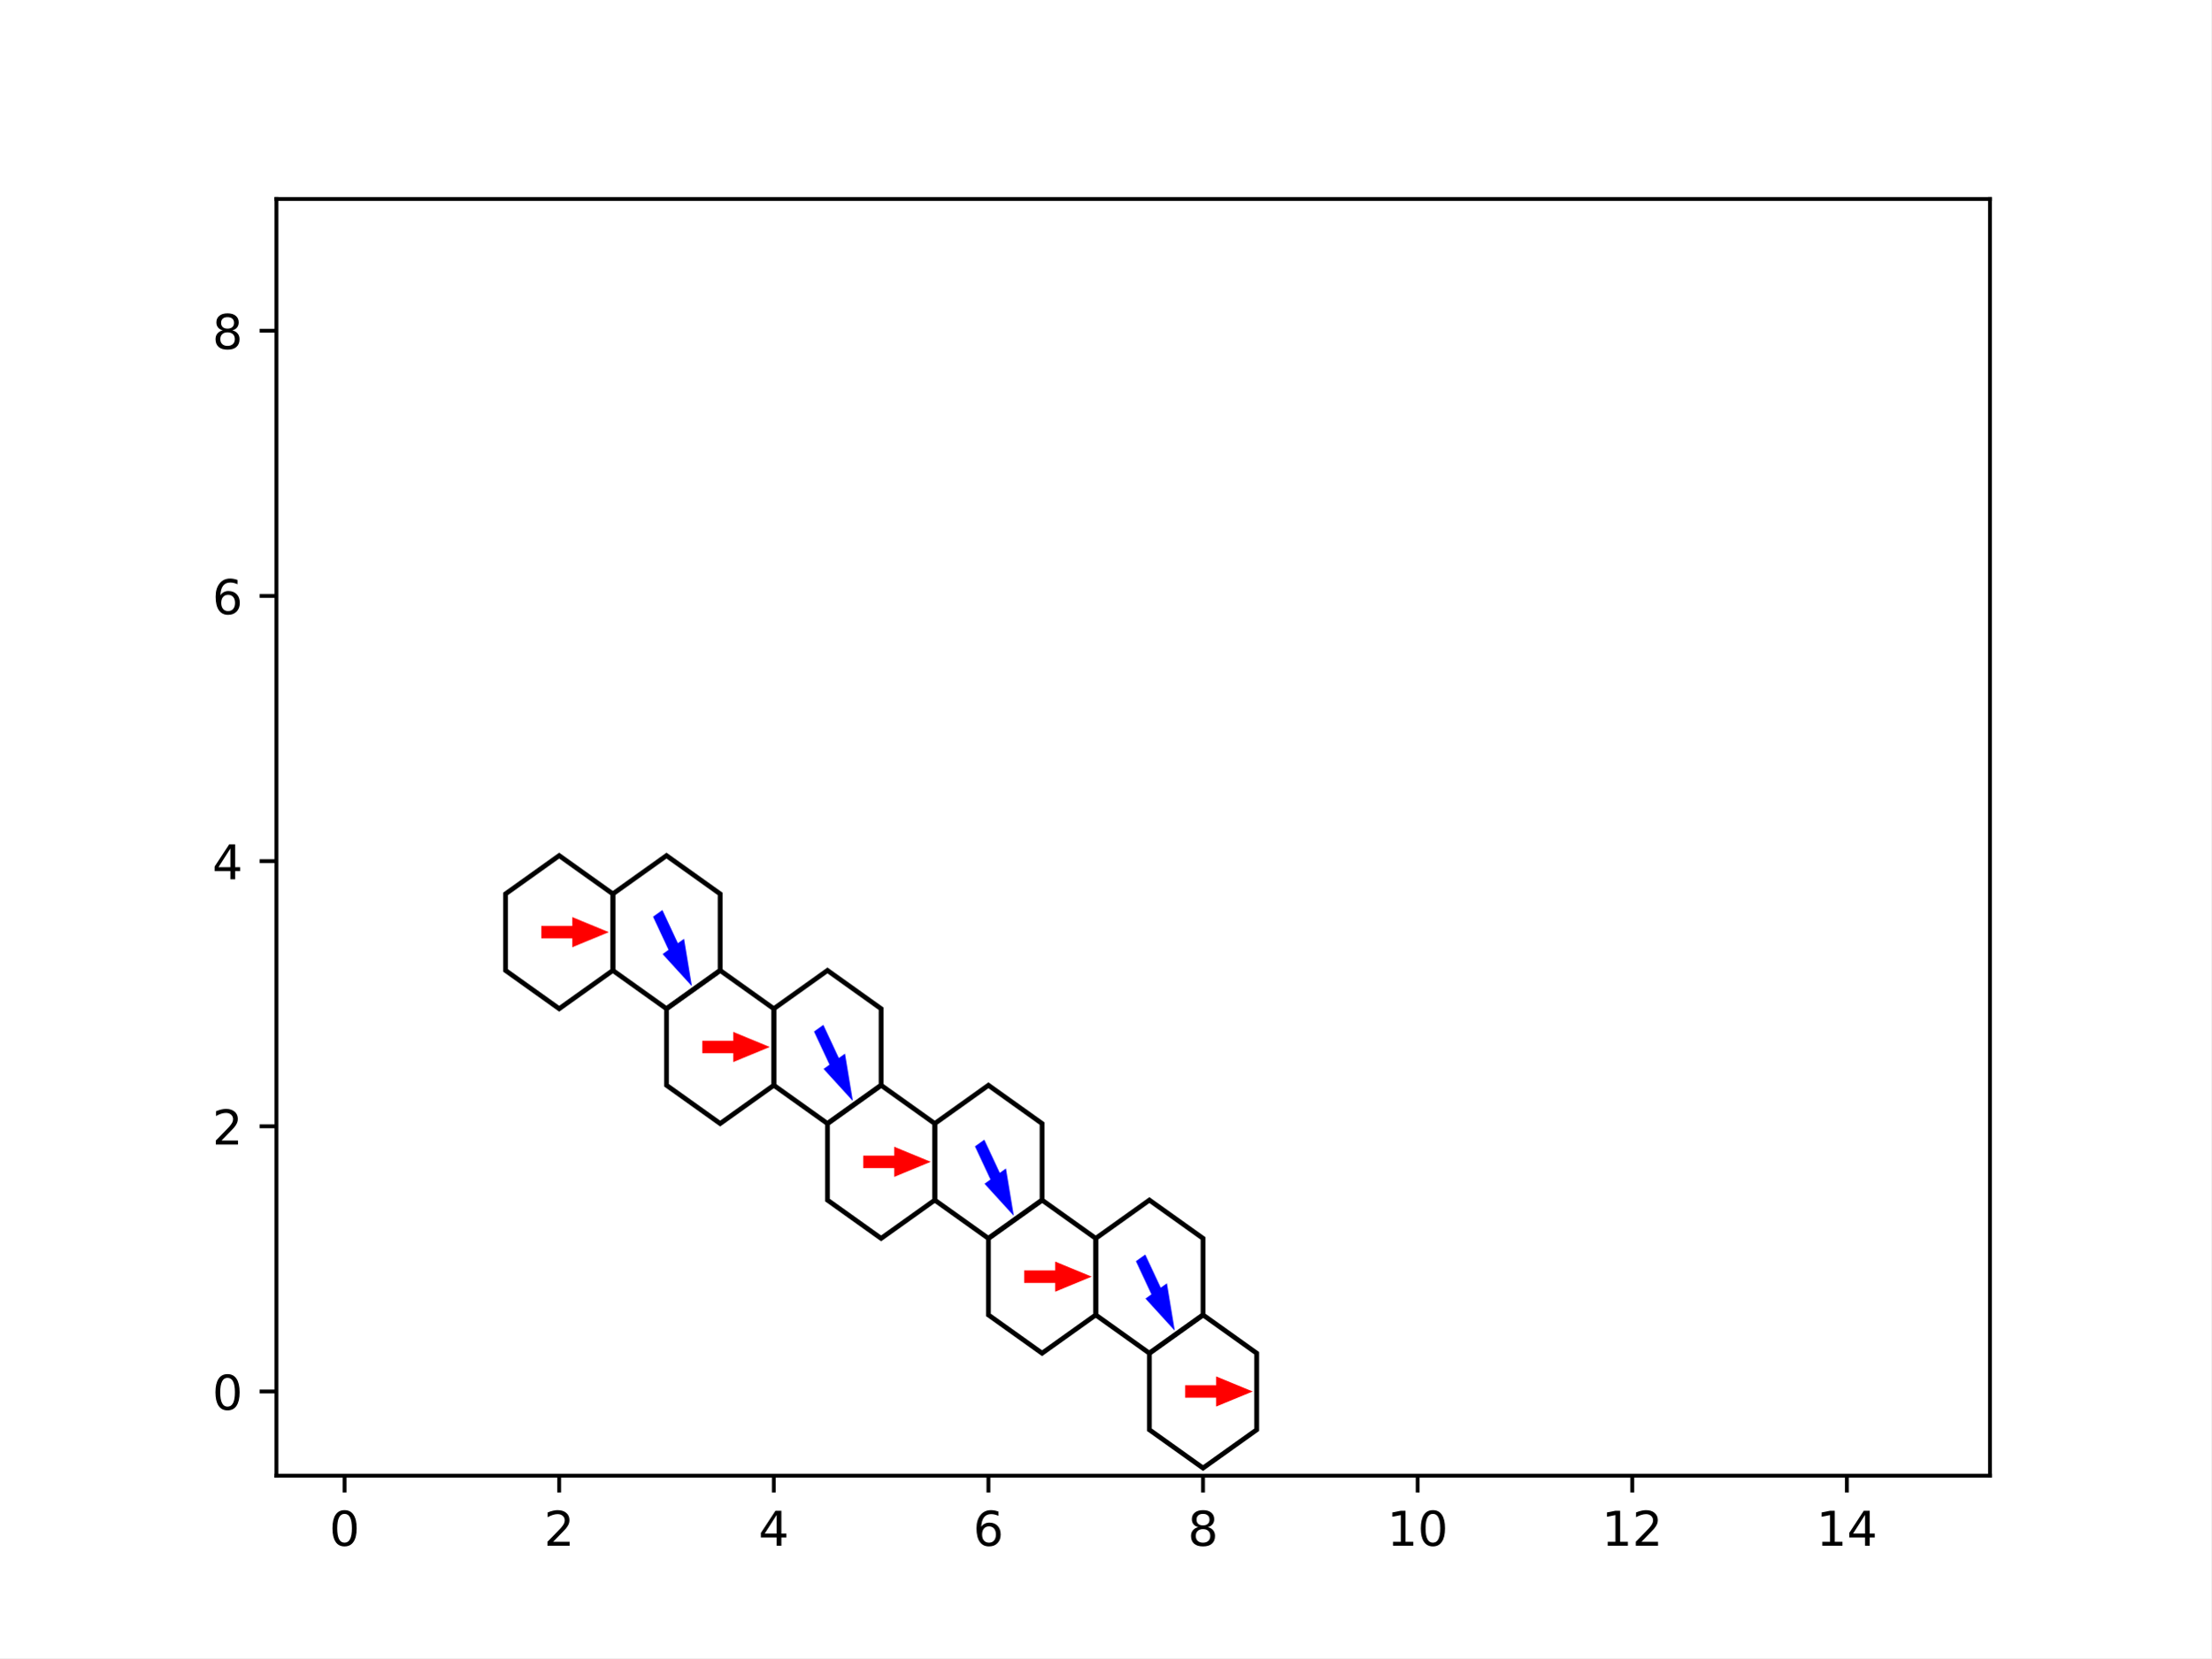
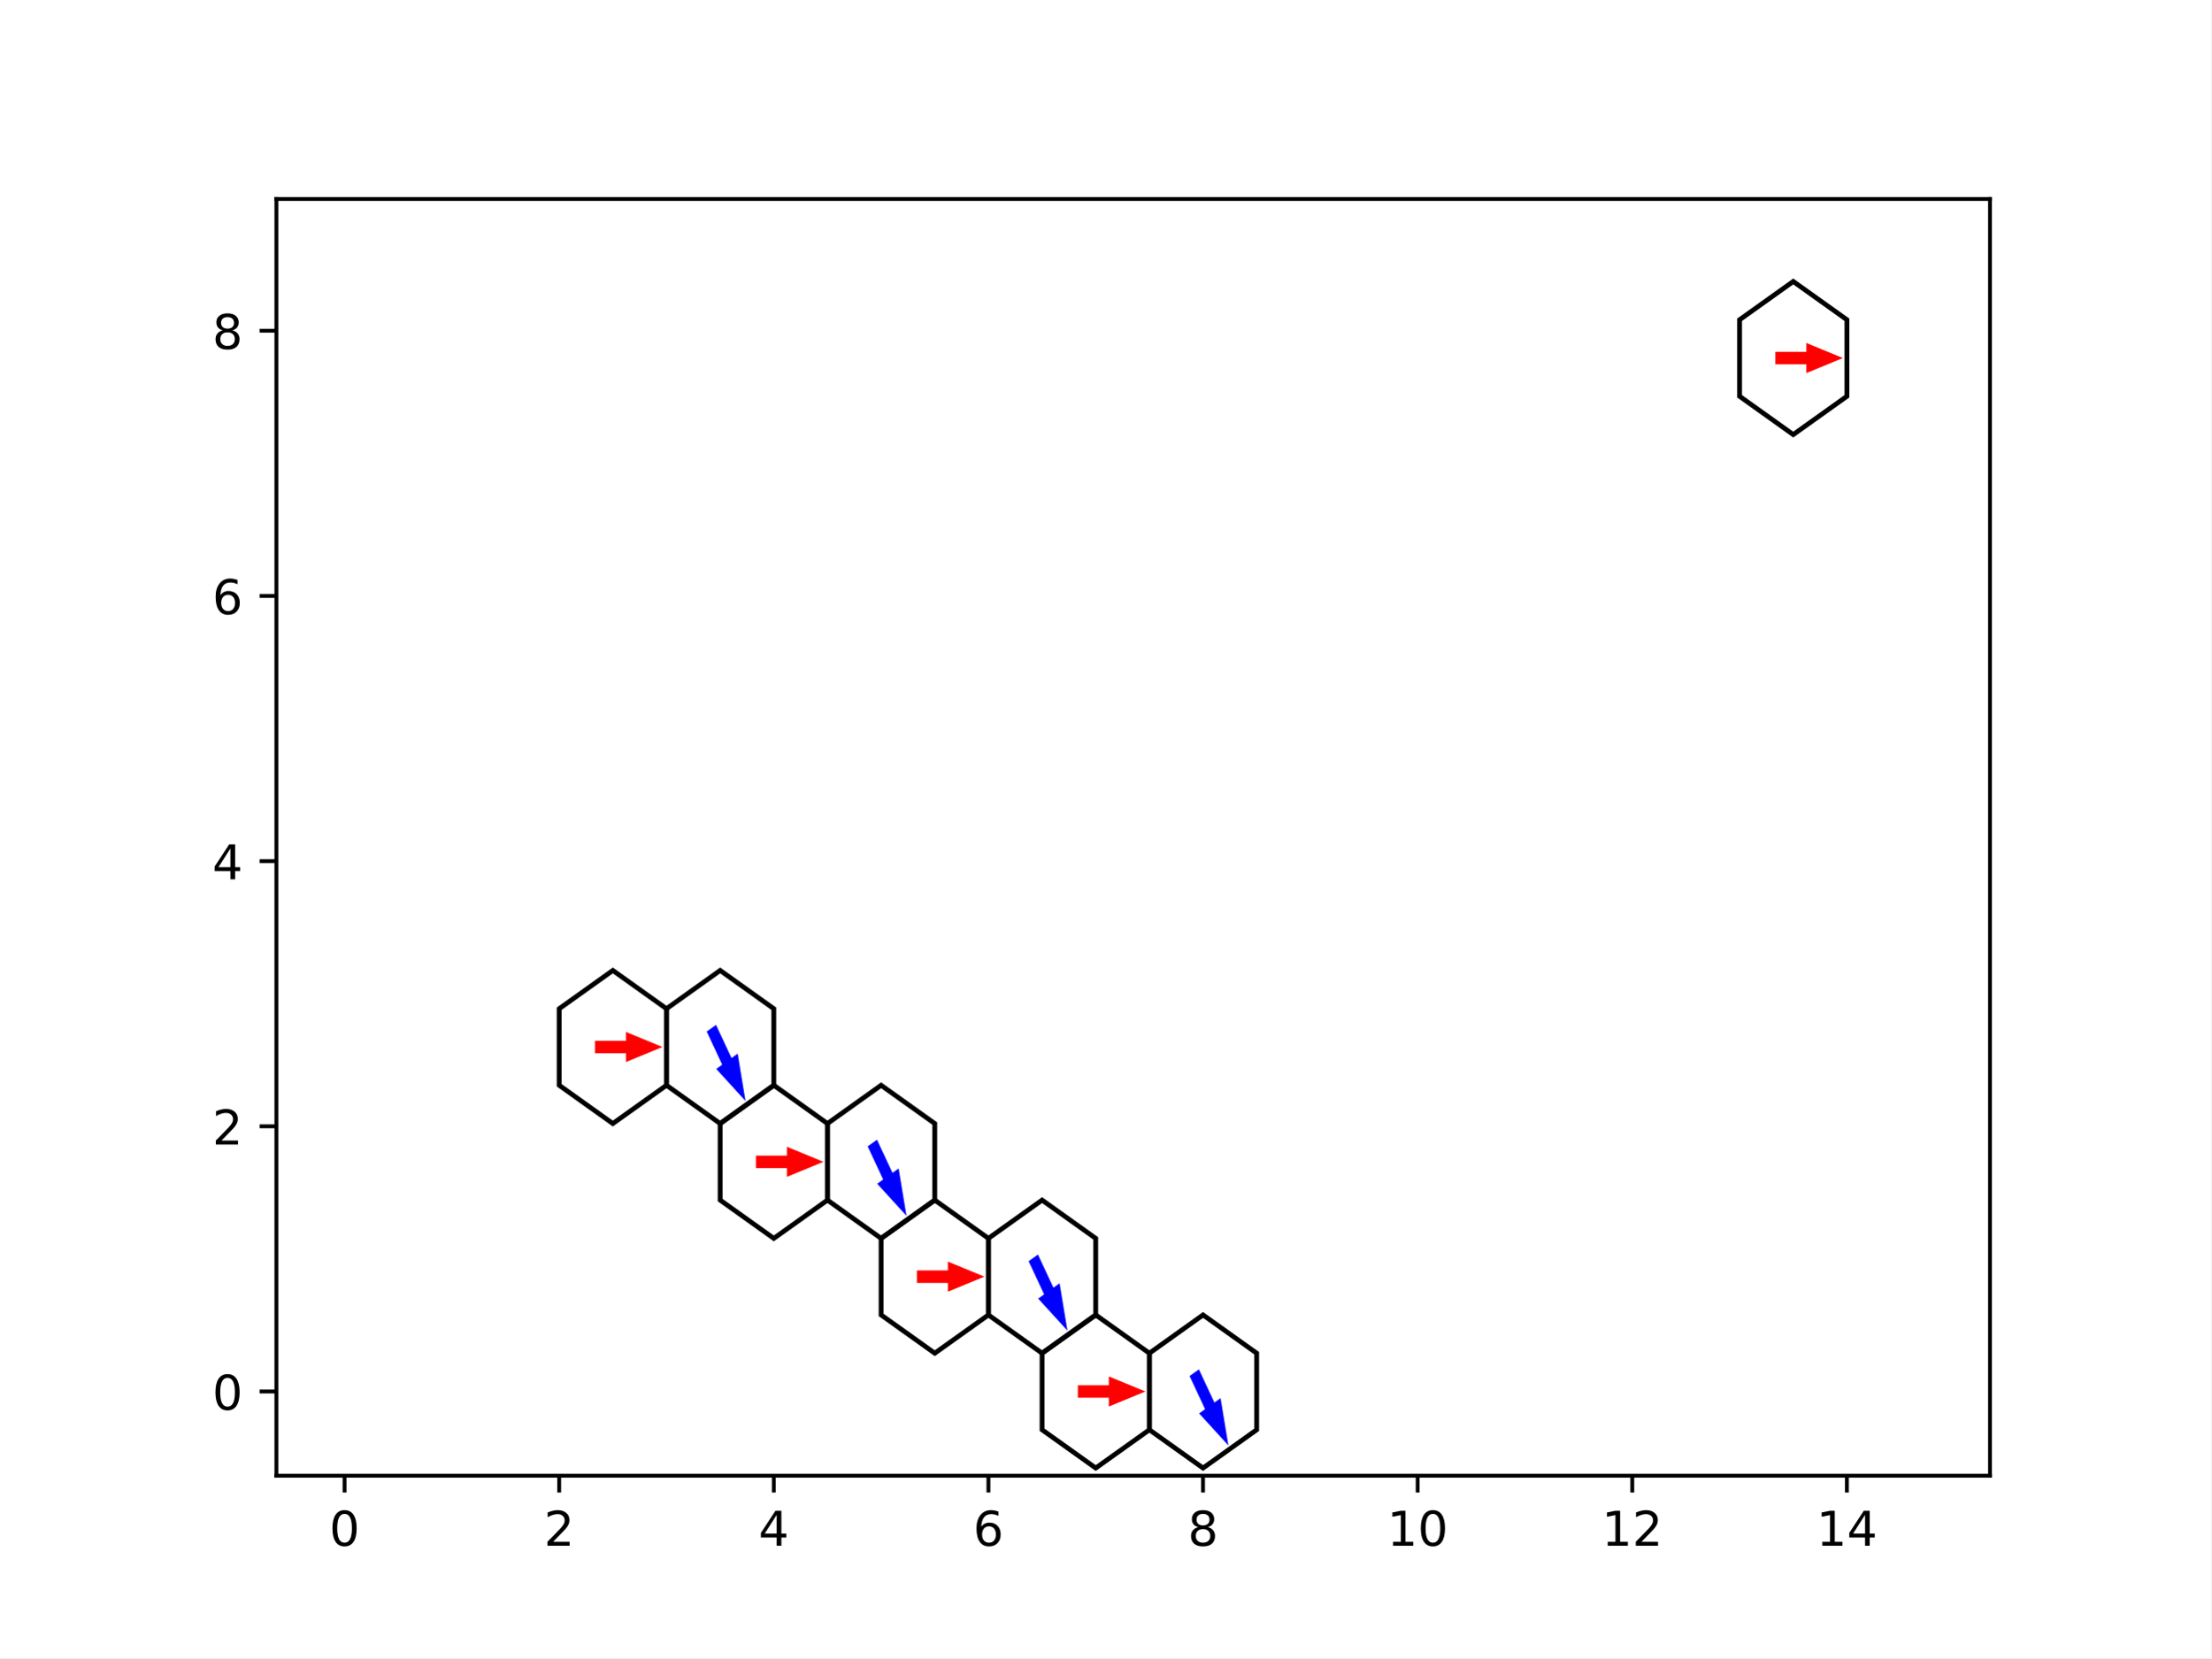
<svg xmlns="http://www.w3.org/2000/svg" xmlns:xlink="http://www.w3.org/1999/xlink" width="460.8pt" height="345.6pt" viewBox="0 0 460.8 345.6" version="1.1">
  <defs>
    <style type="text/css">*{stroke-linejoin: round; stroke-linecap: butt}</style>
  </defs>
  <g id="figure_1">
    <g id="patch_1">
      <path d="M 0 345.6  L 460.8 345.6  L 460.8 0  L 0 0  z " style="fill: #ffffff" />
    </g>
    <g id="axes_1">
      <g id="patch_2">
        <path d="M 57.6 307.584  L 414.72 307.584  L 414.72 41.472  L 57.6 41.472  z " style="fill: #ffffff" />
      </g>
      <g id="patch_3">
-         <path d="M 250.716 274.075  L 239.534 282.054  L 239.534 298.01  L 250.716 305.988  L 261.898 298.01  L 261.898 282.054  L 250.716 274.075  z " clip-path="url(#p3f58724689)" style="fill: none; stroke: #000000; stroke-linejoin: miter" />
+         <path d="M 228.352 274.075  L 217.17 282.054  L 217.17 298.01  L 228.352 305.988  L 239.534 298.01  L 239.534 282.054  L 228.352 274.075  z " clip-path="url(#p8f9be7e53a)" style="fill: none; stroke: #000000; stroke-linejoin: miter" />
      </g>
      <g id="patch_4">
-         <path d="M 259.755 290.032  L 253.944 292.425  L 253.944 290.83  L 247.488 290.83  L 247.488 289.234  L 253.944 289.234  L 253.944 287.638  z " clip-path="url(#p3f58724689)" style="fill: #ff0000; stroke: #ff0000; stroke-linejoin: miter" />
+         <path d="M 237.391 290.032  L 231.58 292.425  L 231.58 290.83  L 225.124 290.83  L 225.124 289.234  L 231.58 289.234  L 231.58 287.638  z " clip-path="url(#p8f9be7e53a)" style="fill: #ff0000; stroke: #ff0000; stroke-linejoin: miter" />
      </g>
      <g id="patch_5">
-         <path d="M 217.17 250.141  L 205.988 258.119  L 205.988 274.075  L 217.17 282.054  L 228.352 274.075  L 228.352 258.119  L 217.17 250.141  z " clip-path="url(#p3f58724689)" style="fill: none; stroke: #000000; stroke-linejoin: miter" />
+         <path d="M 250.716 274.075  L 239.534 282.054  L 239.534 298.01  L 250.716 305.988  L 261.898 298.01  L 261.898 282.054  L 250.716 274.075  z " clip-path="url(#p8f9be7e53a)" style="fill: none; stroke: #000000; stroke-linejoin: miter" />
      </g>
      <g id="patch_6">
-         <path d="M 226.208 266.097  L 220.398 268.491  L 220.398 266.895  L 213.942 266.895  L 213.942 265.299  L 220.398 265.299  L 220.398 263.704  z " clip-path="url(#p3f58724689)" style="fill: #ff0000; stroke: #ff0000; stroke-linejoin: miter" />
+         <path d="M 255.235 299.705  L 250.653 294.683  L 251.771 293.885  L 248.543 286.976  L 249.661 286.178  L 252.889 293.088  L 254.008 292.29  z " clip-path="url(#p8f9be7e53a)" style="fill: #0000ff; stroke: #0000ff; stroke-linejoin: miter" />
      </g>
      <g id="patch_7">
-         <path d="M 239.534 250.141  L 228.352 258.119  L 228.352 274.075  L 239.534 282.054  L 250.716 274.075  L 250.716 258.119  L 239.534 250.141  z " clip-path="url(#p3f58724689)" style="fill: none; stroke: #000000; stroke-linejoin: miter" />
+         <path d="M 194.806 250.141  L 183.624 258.119  L 183.624 274.075  L 194.806 282.054  L 205.988 274.075  L 205.988 258.119  L 194.806 250.141  z " clip-path="url(#p8f9be7e53a)" style="fill: none; stroke: #000000; stroke-linejoin: miter" />
      </g>
      <g id="patch_8">
-         <path d="M 244.053 275.77  L 239.471 270.749  L 240.589 269.951  L 237.361 263.041  L 238.479 262.244  L 241.707 269.153  L 242.826 268.355  z " clip-path="url(#p3f58724689)" style="fill: #0000ff; stroke: #0000ff; stroke-linejoin: miter" />
+         <path d="M 203.844 266.097  L 198.034 268.491  L 198.034 266.895  L 191.578 266.895  L 191.578 265.299  L 198.034 265.299  L 198.034 263.704  z " clip-path="url(#p8f9be7e53a)" style="fill: #ff0000; stroke: #ff0000; stroke-linejoin: miter" />
      </g>
      <g id="patch_9">
-         <path d="M 183.624 226.206  L 172.442 234.184  L 172.442 250.141  L 183.624 258.119  L 194.806 250.141  L 194.806 234.184  L 183.624 226.206  z " clip-path="url(#p3f58724689)" style="fill: none; stroke: #000000; stroke-linejoin: miter" />
+         <path d="M 217.17 250.141  L 205.988 258.119  L 205.988 274.075  L 217.17 282.054  L 228.352 274.075  L 228.352 258.119  L 217.17 250.141  z " clip-path="url(#p8f9be7e53a)" style="fill: none; stroke: #000000; stroke-linejoin: miter" />
      </g>
      <g id="patch_10">
-         <path d="M 192.662 242.162  L 186.852 244.556  L 186.852 242.96  L 180.396 242.96  L 180.396 241.365  L 186.852 241.365  L 186.852 239.769  z " clip-path="url(#p3f58724689)" style="fill: #ff0000; stroke: #ff0000; stroke-linejoin: miter" />
+         <path d="M 221.689 275.77  L 217.107 270.749  L 218.225 269.951  L 214.997 263.041  L 216.115 262.244  L 219.343 269.153  L 220.461 268.355  z " clip-path="url(#p8f9be7e53a)" style="fill: #0000ff; stroke: #0000ff; stroke-linejoin: miter" />
      </g>
      <g id="patch_11">
-         <path d="M 205.988 226.206  L 194.806 234.184  L 194.806 250.141  L 205.988 258.119  L 217.17 250.141  L 217.17 234.184  L 205.988 226.206  z " clip-path="url(#p3f58724689)" style="fill: none; stroke: #000000; stroke-linejoin: miter" />
+         <path d="M 161.26 226.206  L 150.078 234.184  L 150.078 250.141  L 161.26 258.119  L 172.442 250.141  L 172.442 234.184  L 161.26 226.206  z " clip-path="url(#p8f9be7e53a)" style="fill: none; stroke: #000000; stroke-linejoin: miter" />
      </g>
      <g id="patch_12">
-         <path d="M 210.507 251.835  L 205.925 246.814  L 207.043 246.016  L 203.815 239.107  L 204.933 238.309  L 208.161 245.218  L 209.279 244.42  z " clip-path="url(#p3f58724689)" style="fill: #0000ff; stroke: #0000ff; stroke-linejoin: miter" />
+         <path d="M 170.298 242.162  L 164.488 244.556  L 164.488 242.96  L 158.032 242.96  L 158.032 241.365  L 164.488 241.365  L 164.488 239.769  z " clip-path="url(#p8f9be7e53a)" style="fill: #ff0000; stroke: #ff0000; stroke-linejoin: miter" />
      </g>
      <g id="patch_13">
-         <path d="M 150.078 202.271  L 138.896 210.249  L 138.896 226.206  L 150.078 234.184  L 161.26 226.206  L 161.26 210.249  L 150.078 202.271  z " clip-path="url(#p3f58724689)" style="fill: none; stroke: #000000; stroke-linejoin: miter" />
+         <path d="M 183.624 226.206  L 172.442 234.184  L 172.442 250.141  L 183.624 258.119  L 194.806 250.141  L 194.806 234.184  L 183.624 226.206  z " clip-path="url(#p8f9be7e53a)" style="fill: none; stroke: #000000; stroke-linejoin: miter" />
      </g>
      <g id="patch_14">
-         <path d="M 159.116 218.228  L 153.306 220.621  L 153.306 219.025  L 146.85 219.025  L 146.85 217.43  L 153.306 217.43  L 153.306 215.834  z " clip-path="url(#p3f58724689)" style="fill: #ff0000; stroke: #ff0000; stroke-linejoin: miter" />
+         <path d="M 188.143 251.835  L 183.561 246.814  L 184.679 246.016  L 181.451 239.107  L 182.569 238.309  L 185.797 245.218  L 186.915 244.42  z " clip-path="url(#p8f9be7e53a)" style="fill: #0000ff; stroke: #0000ff; stroke-linejoin: miter" />
      </g>
      <g id="patch_15">
-         <path d="M 172.442 202.271  L 161.26 210.249  L 161.26 226.206  L 172.442 234.184  L 183.624 226.206  L 183.624 210.249  L 172.442 202.271  z " clip-path="url(#p3f58724689)" style="fill: none; stroke: #000000; stroke-linejoin: miter" />
+         <path d="M 127.713 202.271  L 116.531 210.249  L 116.531 226.206  L 127.713 234.184  L 138.896 226.206  L 138.896 210.249  L 127.713 202.271  z " clip-path="url(#p8f9be7e53a)" style="fill: none; stroke: #000000; stroke-linejoin: miter" />
      </g>
      <g id="patch_16">
-         <path d="M 176.961 227.901  L 172.378 222.879  L 173.497 222.081  L 170.269 215.172  L 171.387 214.374  L 174.615 221.283  L 175.733 220.486  z " clip-path="url(#p3f58724689)" style="fill: #0000ff; stroke: #0000ff; stroke-linejoin: miter" />
+         <path d="M 136.752 218.228  L 130.941 220.621  L 130.941 219.025  L 124.486 219.025  L 124.486 217.43  L 130.941 217.43  L 130.941 215.834  z " clip-path="url(#p8f9be7e53a)" style="fill: #ff0000; stroke: #ff0000; stroke-linejoin: miter" />
      </g>
      <g id="patch_17">
-         <path d="M 116.531 178.336  L 105.349 186.315  L 105.349 202.271  L 116.531 210.249  L 127.713 202.271  L 127.713 186.315  L 116.531 178.336  z " clip-path="url(#p3f58724689)" style="fill: none; stroke: #000000; stroke-linejoin: miter" />
+         <path d="M 150.078 202.271  L 138.896 210.249  L 138.896 226.206  L 150.078 234.184  L 161.26 226.206  L 161.26 210.249  L 150.078 202.271  z " clip-path="url(#p8f9be7e53a)" style="fill: none; stroke: #000000; stroke-linejoin: miter" />
      </g>
      <g id="patch_18">
-         <path d="M 125.57 194.293  L 119.759 196.686  L 119.759 195.091  L 113.303 195.091  L 113.303 193.495  L 119.759 193.495  L 119.759 191.899  z " clip-path="url(#p3f58724689)" style="fill: #ff0000; stroke: #ff0000; stroke-linejoin: miter" />
+         <path d="M 154.597 227.901  L 150.014 222.879  L 151.133 222.081  L 147.905 215.172  L 149.023 214.374  L 152.251 221.283  L 153.369 220.486  z " clip-path="url(#p8f9be7e53a)" style="fill: #0000ff; stroke: #0000ff; stroke-linejoin: miter" />
      </g>
      <g id="patch_19">
-         <path d="M 138.896 178.336  L 127.713 186.315  L 127.713 202.271  L 138.896 210.249  L 150.078 202.271  L 150.078 186.315  L 138.896 178.336  z " clip-path="url(#p3f58724689)" style="fill: none; stroke: #000000; stroke-linejoin: miter" />
+         <path d="M 373.719 58.663  L 362.537 66.641  L 362.537 82.597  L 373.719 90.576  L 384.901 82.597  L 384.901 66.641  L 373.719 58.663  z " clip-path="url(#p8f9be7e53a)" style="fill: none; stroke: #000000; stroke-linejoin: miter" />
      </g>
      <g id="patch_20">
-         <path d="M 143.415 203.966  L 138.832 198.944  L 139.95 198.147  L 136.722 191.237  L 137.841 190.439  L 141.069 197.349  L 142.187 196.551  z " clip-path="url(#p3f58724689)" style="fill: #0000ff; stroke: #0000ff; stroke-linejoin: miter" />
+         <path d="M 382.757 74.619  L 376.947 77.013  L 376.947 75.417  L 370.491 75.417  L 370.491 73.821  L 376.947 73.821  L 376.947 72.226  z " clip-path="url(#p8f9be7e53a)" style="fill: #ff0000; stroke: #ff0000; stroke-linejoin: miter" />
      </g>
      <g id="matplotlib.axis_1">
        <g id="xtick_1">
          <g id="line2d_1">
            <defs>
-               <path id="m09058de531" d="M 0 0  L 0 3.5  " style="stroke: #000000; stroke-width: 0.8" />
+               <path id="m2a38645029" d="M 0 0  L 0 3.5  " style="stroke: #000000; stroke-width: 0.8" />
            </defs>
            <g>
-               <use xlink:href="#m09058de531" x="71.803" y="307.584" style="stroke: #000000; stroke-width: 0.8" />
+               <use xlink:href="#m2a38645029" x="71.803" y="307.584" style="stroke: #000000; stroke-width: 0.8" />
            </g>
          </g>
          <g id="text_1">
            <g transform="translate(68.62189 322.1824) scale(0.1 -0.1)">
              <defs>
                <path id="DejaVuSans-30" d="M 2034 4250  Q 1547 4250 1301 3770  Q 1056 3291 1056 2328  Q 1056 1369 1301 889  Q 1547 409 2034 409  Q 2525 409 2770 889  Q 3016 1369 3016 2328  Q 3016 3291 2770 3770  Q 2525 4250 2034 4250  z M 2034 4750  Q 2819 4750 3233 4129  Q 3647 3509 3647 2328  Q 3647 1150 3233 529  Q 2819 -91 2034 -91  Q 1250 -91 836 529  Q 422 1150 422 2328  Q 422 3509 836 4129  Q 1250 4750 2034 4750  z " transform="scale(0.015625)" />
              </defs>
              <use xlink:href="#DejaVuSans-30" />
            </g>
          </g>
        </g>
        <g id="xtick_2">
          <g id="line2d_2">
            <g>
-               <use xlink:href="#m09058de531" x="116.531" y="307.584" style="stroke: #000000; stroke-width: 0.8" />
+               <use xlink:href="#m2a38645029" x="116.531" y="307.584" style="stroke: #000000; stroke-width: 0.8" />
            </g>
          </g>
          <g id="text_2">
            <g transform="translate(113.3502 322.1824) scale(0.1 -0.1)">
              <defs>
                <path id="DejaVuSans-32" d="M 1228 531  L 3431 531  L 3431 0  L 469 0  L 469 531  Q 828 903 1448 1529  Q 2069 2156 2228 2338  Q 2531 2678 2651 2914  Q 2772 3150 2772 3378  Q 2772 3750 2511 3984  Q 2250 4219 1831 4219  Q 1534 4219 1204 4116  Q 875 4013 500 3803  L 500 4441  Q 881 4594 1212 4672  Q 1544 4750 1819 4750  Q 2544 4750 2975 4387  Q 3406 4025 3406 3419  Q 3406 3131 3298 2873  Q 3191 2616 2906 2266  Q 2828 2175 2409 1742  Q 1991 1309 1228 531  z " transform="scale(0.015625)" />
              </defs>
              <use xlink:href="#DejaVuSans-32" />
            </g>
          </g>
        </g>
        <g id="xtick_3">
          <g id="line2d_3">
            <g>
-               <use xlink:href="#m09058de531" x="161.26" y="307.584" style="stroke: #000000; stroke-width: 0.8" />
+               <use xlink:href="#m2a38645029" x="161.26" y="307.584" style="stroke: #000000; stroke-width: 0.8" />
            </g>
          </g>
          <g id="text_3">
            <g transform="translate(158.0785 322.1824) scale(0.1 -0.1)">
              <defs>
                <path id="DejaVuSans-34" d="M 2419 4116  L 825 1625  L 2419 1625  L 2419 4116  z M 2253 4666  L 3047 4666  L 3047 1625  L 3713 1625  L 3713 1100  L 3047 1100  L 3047 0  L 2419 0  L 2419 1100  L 313 1100  L 313 1709  L 2253 4666  z " transform="scale(0.015625)" />
              </defs>
              <use xlink:href="#DejaVuSans-34" />
            </g>
          </g>
        </g>
        <g id="xtick_4">
          <g id="line2d_4">
            <g>
-               <use xlink:href="#m09058de531" x="205.988" y="307.584" style="stroke: #000000; stroke-width: 0.8" />
+               <use xlink:href="#m2a38645029" x="205.988" y="307.584" style="stroke: #000000; stroke-width: 0.8" />
            </g>
          </g>
          <g id="text_4">
            <g transform="translate(202.8067 322.1824) scale(0.1 -0.1)">
              <defs>
                <path id="DejaVuSans-36" d="M 2113 2584  Q 1688 2584 1439 2293  Q 1191 2003 1191 1497  Q 1191 994 1439 701  Q 1688 409 2113 409  Q 2538 409 2786 701  Q 3034 994 3034 1497  Q 3034 2003 2786 2293  Q 2538 2584 2113 2584  z M 3366 4563  L 3366 3988  Q 3128 4100 2886 4159  Q 2644 4219 2406 4219  Q 1781 4219 1451 3797  Q 1122 3375 1075 2522  Q 1259 2794 1537 2939  Q 1816 3084 2150 3084  Q 2853 3084 3261 2657  Q 3669 2231 3669 1497  Q 3669 778 3244 343  Q 2819 -91 2113 -91  Q 1303 -91 875 529  Q 447 1150 447 2328  Q 447 3434 972 4092  Q 1497 4750 2381 4750  Q 2619 4750 2861 4703  Q 3103 4656 3366 4563  z " transform="scale(0.015625)" />
              </defs>
              <use xlink:href="#DejaVuSans-36" />
            </g>
          </g>
        </g>
        <g id="xtick_5">
          <g id="line2d_5">
            <g>
-               <use xlink:href="#m09058de531" x="250.716" y="307.584" style="stroke: #000000; stroke-width: 0.8" />
+               <use xlink:href="#m2a38645029" x="250.716" y="307.584" style="stroke: #000000; stroke-width: 0.8" />
            </g>
          </g>
          <g id="text_5">
            <g transform="translate(247.535 322.1824) scale(0.1 -0.1)">
              <defs>
                <path id="DejaVuSans-38" d="M 2034 2216  Q 1584 2216 1326 1975  Q 1069 1734 1069 1313  Q 1069 891 1326 650  Q 1584 409 2034 409  Q 2484 409 2743 651  Q 3003 894 3003 1313  Q 3003 1734 2745 1975  Q 2488 2216 2034 2216  z M 1403 2484  Q 997 2584 770 2862  Q 544 3141 544 3541  Q 544 4100 942 4425  Q 1341 4750 2034 4750  Q 2731 4750 3128 4425  Q 3525 4100 3525 3541  Q 3525 3141 3298 2862  Q 3072 2584 2669 2484  Q 3125 2378 3379 2068  Q 3634 1759 3634 1313  Q 3634 634 3220 271  Q 2806 -91 2034 -91  Q 1263 -91 848 271  Q 434 634 434 1313  Q 434 1759 690 2068  Q 947 2378 1403 2484  z M 1172 3481  Q 1172 3119 1398 2916  Q 1625 2713 2034 2713  Q 2441 2713 2670 2916  Q 2900 3119 2900 3481  Q 2900 3844 2670 4047  Q 2441 4250 2034 4250  Q 1625 4250 1398 4047  Q 1172 3844 1172 3481  z " transform="scale(0.015625)" />
              </defs>
              <use xlink:href="#DejaVuSans-38" />
            </g>
          </g>
        </g>
        <g id="xtick_6">
          <g id="line2d_6">
            <g>
-               <use xlink:href="#m09058de531" x="295.445" y="307.584" style="stroke: #000000; stroke-width: 0.8" />
+               <use xlink:href="#m2a38645029" x="295.445" y="307.584" style="stroke: #000000; stroke-width: 0.8" />
            </g>
          </g>
          <g id="text_6">
            <g transform="translate(289.0821 322.1824) scale(0.1 -0.1)">
              <defs>
                <path id="DejaVuSans-31" d="M 794 531  L 1825 531  L 1825 4091  L 703 3866  L 703 4441  L 1819 4666  L 2450 4666  L 2450 531  L 3481 531  L 3481 0  L 794 0  L 794 531  z " transform="scale(0.015625)" />
              </defs>
              <use xlink:href="#DejaVuSans-31" />
              <use xlink:href="#DejaVuSans-30" x="63.623" />
            </g>
          </g>
        </g>
        <g id="xtick_7">
          <g id="line2d_7">
            <g>
-               <use xlink:href="#m09058de531" x="340.173" y="307.584" style="stroke: #000000; stroke-width: 0.8" />
+               <use xlink:href="#m2a38645029" x="340.173" y="307.584" style="stroke: #000000; stroke-width: 0.8" />
            </g>
          </g>
          <g id="text_7">
            <g transform="translate(333.8104 322.1824) scale(0.1 -0.1)">
              <use xlink:href="#DejaVuSans-31" />
              <use xlink:href="#DejaVuSans-32" x="63.623" />
            </g>
          </g>
        </g>
        <g id="xtick_8">
          <g id="line2d_8">
            <g>
-               <use xlink:href="#m09058de531" x="384.901" y="307.584" style="stroke: #000000; stroke-width: 0.8" />
+               <use xlink:href="#m2a38645029" x="384.901" y="307.584" style="stroke: #000000; stroke-width: 0.8" />
            </g>
          </g>
          <g id="text_8">
            <g transform="translate(378.5386 322.1824) scale(0.1 -0.1)">
              <use xlink:href="#DejaVuSans-31" />
              <use xlink:href="#DejaVuSans-34" x="63.623" />
            </g>
          </g>
        </g>
      </g>
      <g id="matplotlib.axis_2">
        <g id="ytick_1">
          <g id="line2d_9">
            <defs>
-               <path id="maa65be8118" d="M 0 0  L -3.5 0  " style="stroke: #000000; stroke-width: 0.8" />
+               <path id="md51c11b1cd" d="M 0 0  L -3.5 0  " style="stroke: #000000; stroke-width: 0.8" />
            </defs>
            <g>
-               <use xlink:href="#maa65be8118" x="57.6" y="290.032" style="stroke: #000000; stroke-width: 0.8" />
+               <use xlink:href="#md51c11b1cd" x="57.6" y="290.032" style="stroke: #000000; stroke-width: 0.8" />
            </g>
          </g>
          <g id="text_9">
            <g transform="translate(44.2375 293.8311) scale(0.1 -0.1)">
              <use xlink:href="#DejaVuSans-30" />
            </g>
          </g>
        </g>
        <g id="ytick_2">
          <g id="line2d_10">
            <g>
-               <use xlink:href="#maa65be8118" x="57.6" y="234.757" style="stroke: #000000; stroke-width: 0.8" />
+               <use xlink:href="#md51c11b1cd" x="57.6" y="234.757" style="stroke: #000000; stroke-width: 0.8" />
            </g>
          </g>
          <g id="text_10">
            <g transform="translate(44.2375 238.5562) scale(0.1 -0.1)">
              <use xlink:href="#DejaVuSans-32" />
            </g>
          </g>
        </g>
        <g id="ytick_3">
          <g id="line2d_11">
            <g>
-               <use xlink:href="#maa65be8118" x="57.6" y="179.482" style="stroke: #000000; stroke-width: 0.8" />
+               <use xlink:href="#md51c11b1cd" x="57.6" y="179.482" style="stroke: #000000; stroke-width: 0.8" />
            </g>
          </g>
          <g id="text_11">
            <g transform="translate(44.2375 183.2813) scale(0.1 -0.1)">
              <use xlink:href="#DejaVuSans-34" />
            </g>
          </g>
        </g>
        <g id="ytick_4">
          <g id="line2d_12">
            <g>
-               <use xlink:href="#maa65be8118" x="57.6" y="124.207" style="stroke: #000000; stroke-width: 0.8" />
+               <use xlink:href="#md51c11b1cd" x="57.6" y="124.207" style="stroke: #000000; stroke-width: 0.8" />
            </g>
          </g>
          <g id="text_12">
            <g transform="translate(44.2375 128.0064) scale(0.1 -0.1)">
              <use xlink:href="#DejaVuSans-36" />
            </g>
          </g>
        </g>
        <g id="ytick_5">
          <g id="line2d_13">
            <g>
-               <use xlink:href="#maa65be8118" x="57.6" y="68.932" style="stroke: #000000; stroke-width: 0.8" />
+               <use xlink:href="#md51c11b1cd" x="57.6" y="68.932" style="stroke: #000000; stroke-width: 0.8" />
            </g>
          </g>
          <g id="text_13">
            <g transform="translate(44.2375 72.73144) scale(0.1 -0.1)">
              <use xlink:href="#DejaVuSans-38" />
            </g>
          </g>
        </g>
      </g>
      <g id="patch_21">
        <path d="M 57.6 307.584  L 57.6 41.472  " style="fill: none; stroke: #000000; stroke-width: 0.8; stroke-linejoin: miter; stroke-linecap: square" />
      </g>
      <g id="patch_22">
        <path d="M 414.72 307.584  L 414.72 41.472  " style="fill: none; stroke: #000000; stroke-width: 0.8; stroke-linejoin: miter; stroke-linecap: square" />
      </g>
      <g id="patch_23">
        <path d="M 57.6 307.584  L 414.72 307.584  " style="fill: none; stroke: #000000; stroke-width: 0.8; stroke-linejoin: miter; stroke-linecap: square" />
      </g>
      <g id="patch_24">
        <path d="M 57.6 41.472  L 414.72 41.472  " style="fill: none; stroke: #000000; stroke-width: 0.8; stroke-linejoin: miter; stroke-linecap: square" />
      </g>
    </g>
  </g>
  <defs>
-     <clipPath id="p3f58724689">
+     <clipPath id="p8f9be7e53a">
      <rect x="57.6" y="41.472" width="357.12" height="266.112" />
    </clipPath>
  </defs>
</svg>
